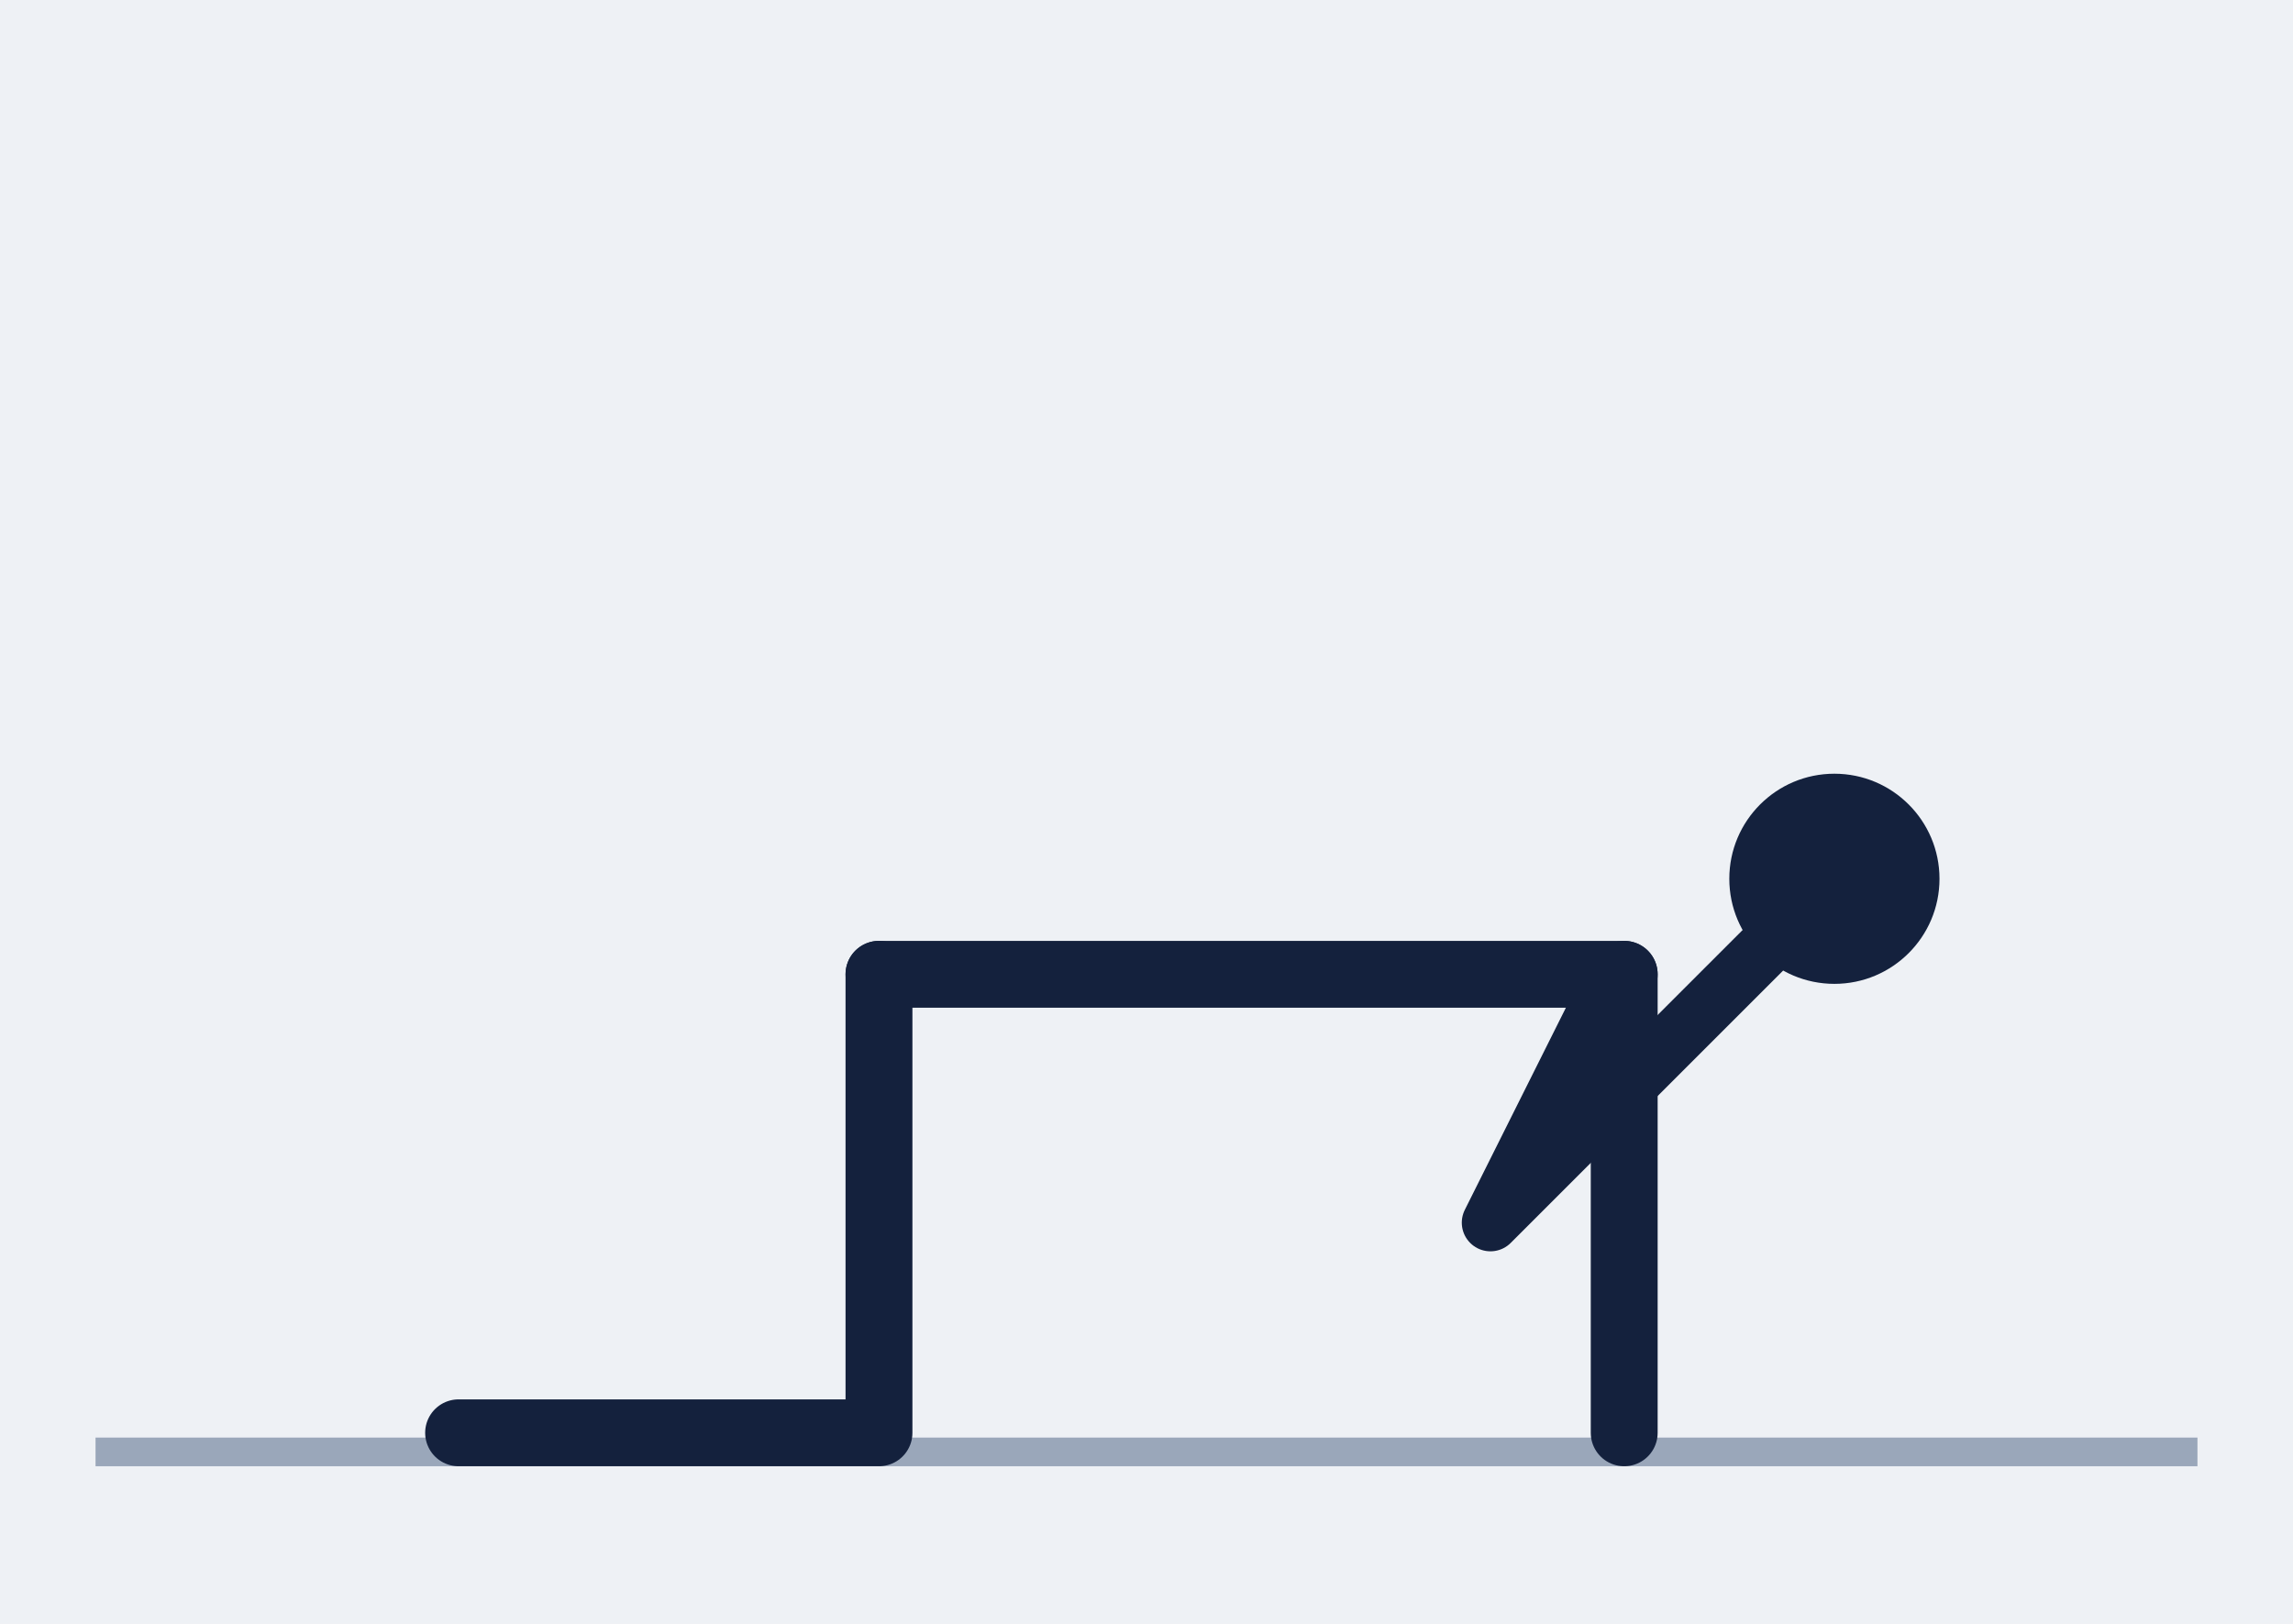
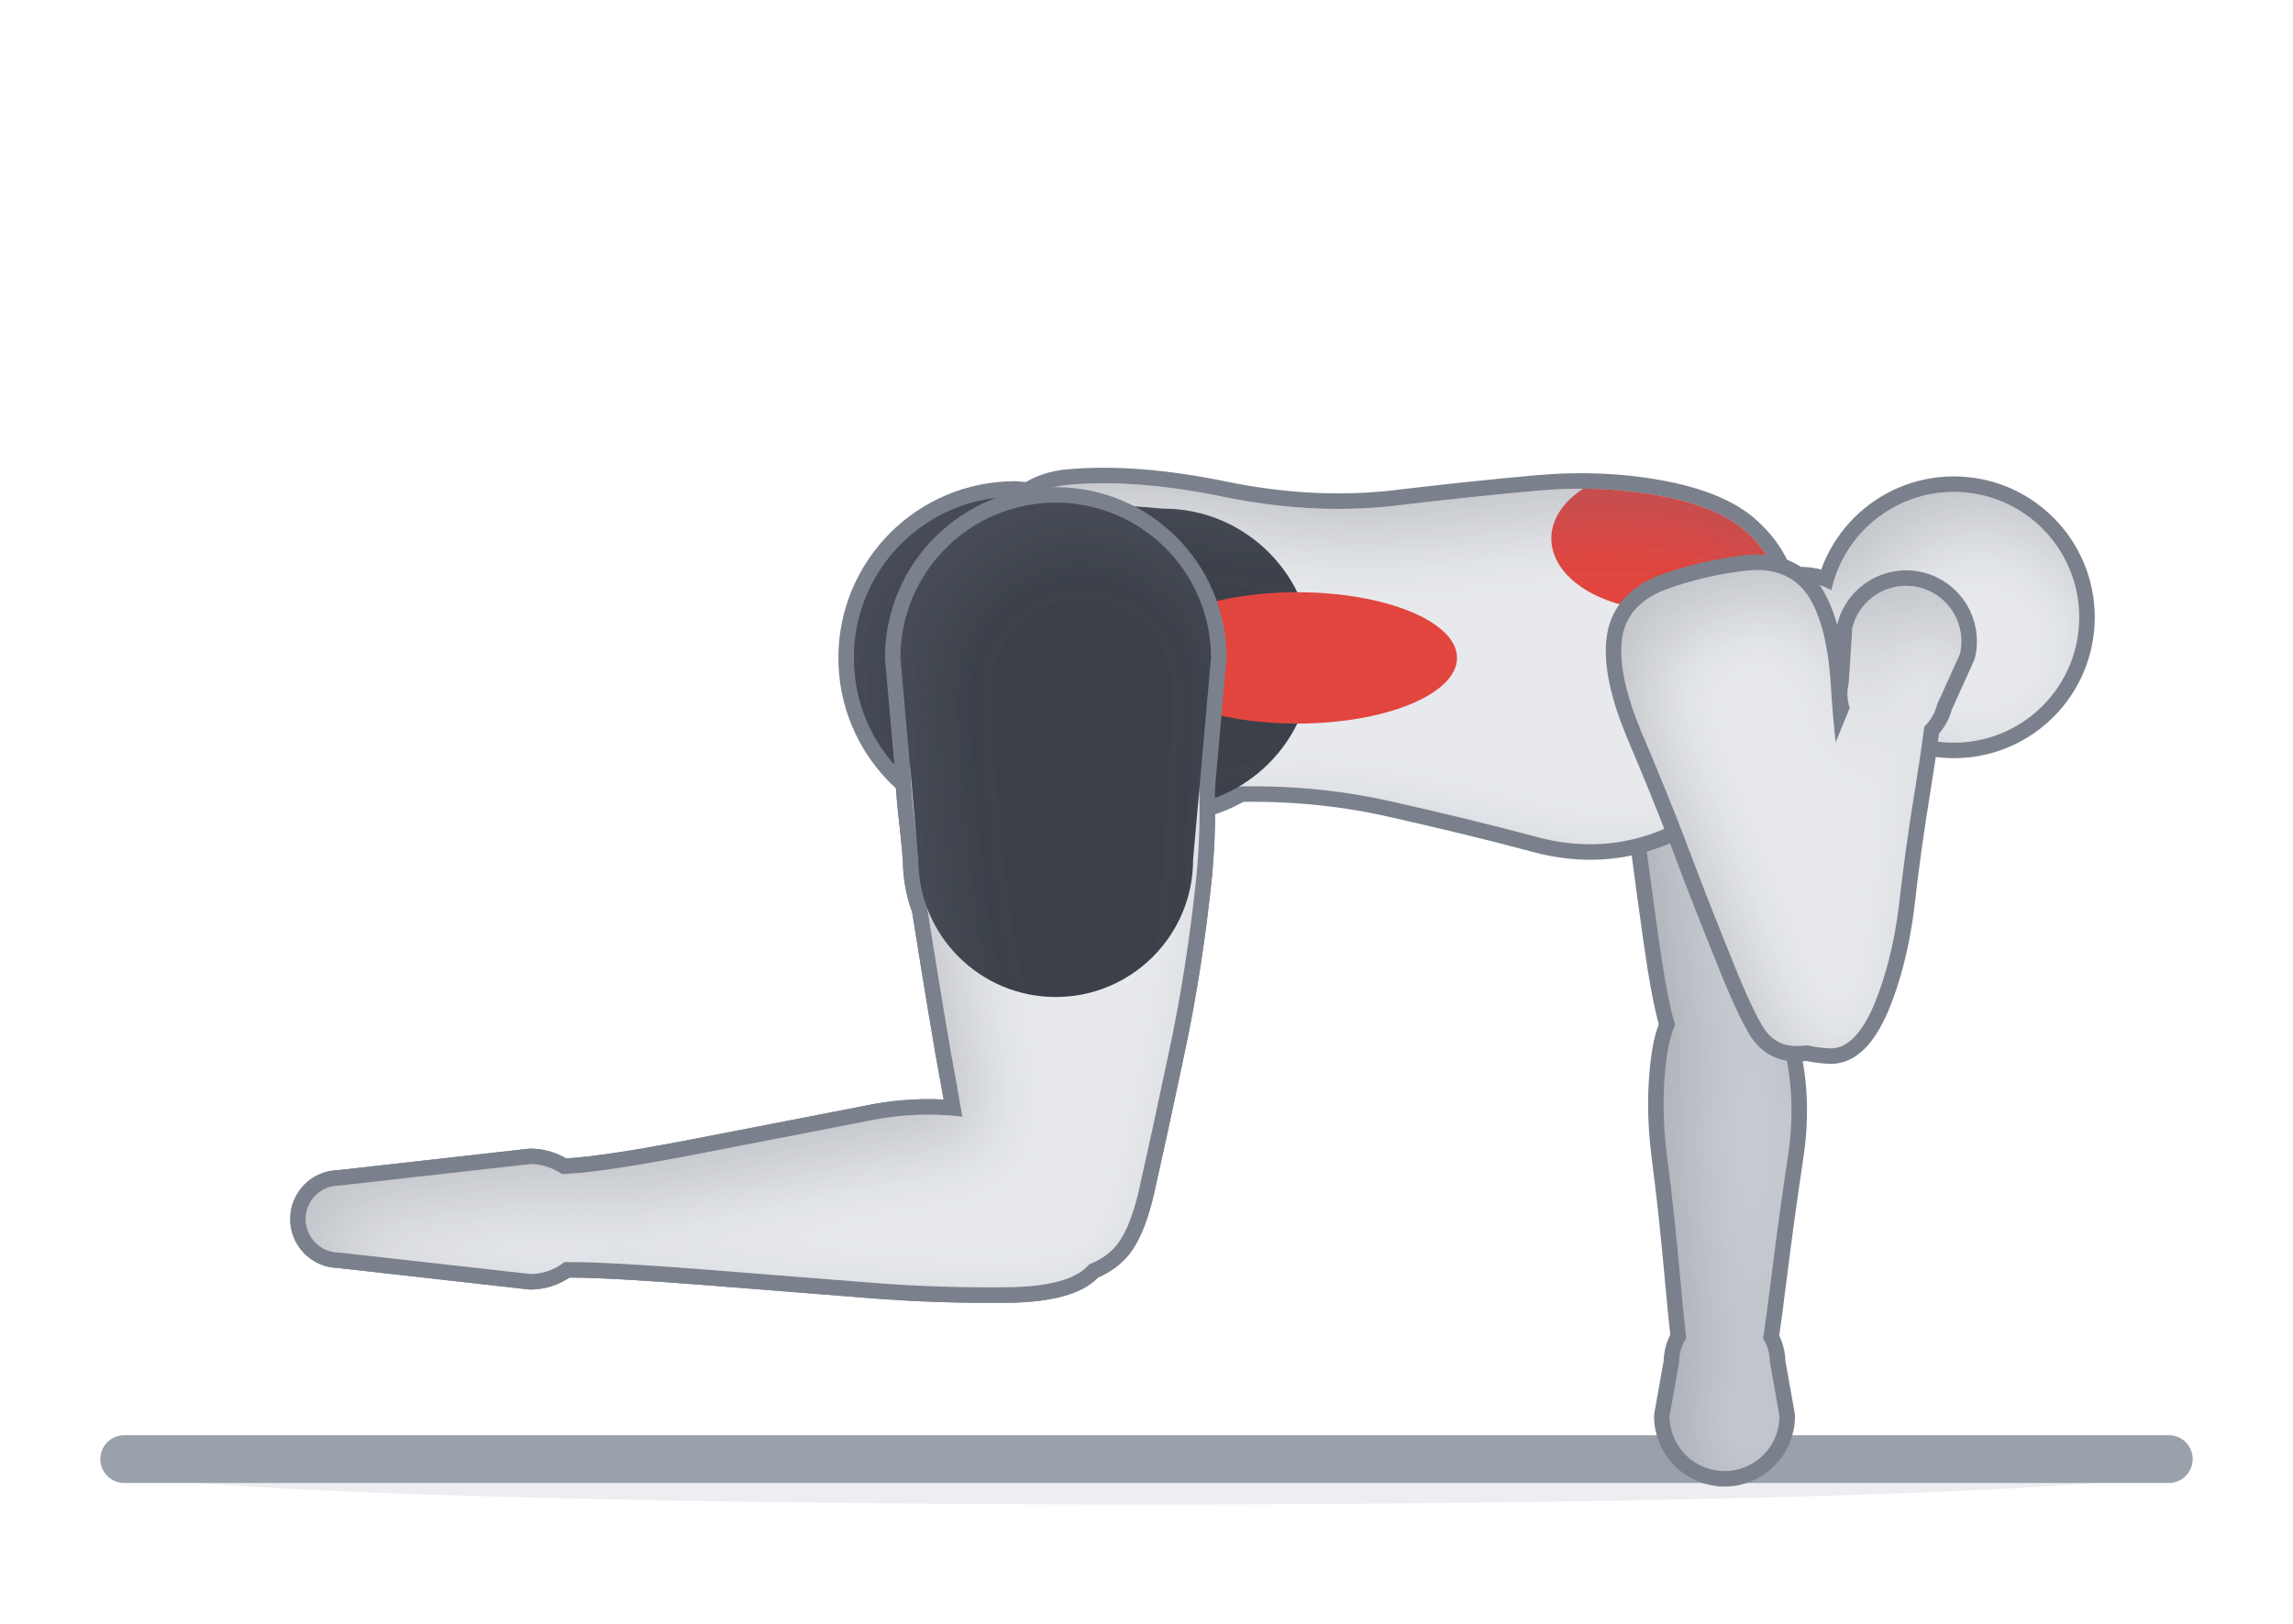
<svg xmlns="http://www.w3.org/2000/svg" viewBox="0 0 240 170">
-   <rect width="240" height="170" fill="#eef1f5" />
-   <line x1="10" y1="152" x2="230" y2="152" stroke="#9aa7ba" stroke-width="3" />
-   <path d="M170,150 L170,102" fill="none" stroke="#14213d" stroke-width="7" stroke-linecap="round" stroke-linejoin="round" />
-   <path d="M92,102 L92,150 L48,150" fill="none" stroke="#14213d" stroke-width="7" stroke-linecap="round" stroke-linejoin="round" />
-   <path d="M170,102 L92,102" fill="none" stroke="#14213d" stroke-width="7" stroke-linecap="round" stroke-linejoin="round" />
-   <circle cx="192" cy="92" r="11" fill="#14213d" />
-   <path d="M168,104 L156,128 L186,98" fill="none" stroke="#14213d" stroke-width="6" stroke-linecap="round" stroke-linejoin="round" />
+   <defs>
+     <filter id="vol" x="-10%" y="-10%" width="120%" height="120%">
+       <feGaussianBlur in="SourceAlpha" stdDeviation="3.2" />
+       <feOffset dx="2.2" dy="2.6" result="o" />
+       <feComposite in="SourceAlpha" in2="o" operator="out" result="edge" />
+       <feFlood flood-color="#5d636e" flood-opacity="0.38" />
+       <feComposite in2="edge" operator="in" result="sh" />
+       <feMerge>
+         <feMergeNode in="SourceGraphic" />
+         <feMergeNode in="sh" />
+       </feMerge>
+     </filter>
+     <clipPath id="c1">
+       <path d="M-5.3,-63.1 Q-4.5,-58.1 1.1,-57.6 Q6.7,-57.1 14.0,-57.3 Q21.3,-57.6 28.0,-56.1 Q34.7,-54.6 40.3,-53.1 Q45.9,-51.6 51.0,-53.8 Q56.0,-56.1 58.2,-58.6 Q60.5,-61.1 61.3,-64.6 Q62.2,-68.1 61.3,-72.1 Q60.5,-76.1 58.2,-78.3 Q56.0,-80.6 51.0,-81.6 Q45.9,-82.6 40.3,-82.1 Q34.7,-81.6 28.0,-80.8 Q21.3,-80.1 14.0,-81.6 Q6.7,-83.1 1.1,-82.6 Q-4.5,-82.1 -5.3,-75.1 Q-6.2,-68.1 -5.3,-63.1 Z" />
+     </clipPath>
+   </defs>
+   <rect width="240" height="170" fill="#ffffff" />
+   <ellipse cx="120.0" cy="154" rx="106.0" ry="3.5" fill="#eceef1" />
+   <line x1="14" y1="154" x2="226" y2="154" stroke="#d3d6db" stroke-width="1" />
+   <g transform="translate(110.50 154.00) scale(1.250)" stroke-linejoin="round" stroke-linecap="round">
+     <rect x="-80.0" y="-3.0" width="175.2" height="4" rx="2" fill="#9aa1ab" />
+     <path d="M3.3,-18.3 Q2.6,-15.6 -3.5,-15.4 Q-9.7,-15.3 -15.8,-15.8 Q-22.0,-16.3 -29.7,-16.9 Q-37.4,-17.5 -40.7,-17.5 Q-44.0,-17.5 -45.3,-18.0 Q-46.6,-18.6 -47.3,-19.8 Q-48.0,-21.1 -47.3,-22.3 Q-46.6,-23.6 -45.3,-24.1 Q-44.0,-24.7 -40.7,-24.9 Q-37.4,-25.1 -29.7,-26.6 Q-22.0,-28.1 -15.8,-29.3 Q-9.7,-30.6 -3.5,-28.8 Q2.6,-27.1 3.3,-24.1 Q4.0,-21.1 3.3,-18.3 Z" fill="#7b818c" stroke="#7b818c" stroke-width="2.6" />
+     <path d="M-44.0,-25.7 L-60.0,-23.9 A2.8,2.8 0 0 0 -60.0,-18.3 L-44.0,-16.5 A4.6,4.6 0 0 0 -44.0,-25.7 Z" fill="#7b818c" stroke="#7b818c" stroke-width="2.6" />
+     <path d="M5.0,-71.6 Q10.0,-70.9 11.2,-64.3 Q12.5,-57.8 11.8,-50.0 Q11.0,-42.2 9.5,-35.2 Q8.0,-28.1 7.2,-24.6 Q6.5,-21.1 5.5,-19.5 Q4.5,-17.8 2.2,-17.1 Q0.0,-16.4 -2.2,-17.1 Q-4.5,-17.8 -5.5,-19.5 Q-6.5,-21.1 -7.0,-24.6 Q-7.5,-28.1 -8.8,-35.2 Q-10.0,-42.2 -11.2,-50.0 Q-12.5,-57.8 -12.2,-64.3 Q-12.0,-70.9 -6.0,-71.6 Q0.0,-72.3 5.0,-71.6 Z" fill="#7b818c" stroke="#7b818c" stroke-width="2.6" />
+     <path d="M-13.0,-68.1 L-11.5,-51.2 A11.5,11.5 0 0 0 11.5,-51.2 L13.0,-68.1 A13.0,13.0 0 0 0 -13.0,-68.1 Z" fill="#7b818c" stroke="#7b818c" stroke-width="2.6" />
+     <path d="M58.1,-39.2 Q60.2,-38.8 61.1,-34.9 Q62.0,-30.9 61.3,-26.3 Q60.6,-21.7 59.9,-16.1 Q59.2,-10.5 58.9,-9.1 Q58.6,-7.7 57.3,-7.3 Q56.0,-6.9 54.7,-7.3 Q53.4,-7.7 53.1,-9.1 Q52.8,-10.5 52.3,-16.1 Q51.8,-21.7 51.2,-26.3 Q50.6,-30.9 51.2,-34.9 Q51.8,-38.8 53.9,-39.2 Q56.0,-39.6 58.1,-39.2 Z" fill="#7b818c" stroke="#7b818c" stroke-width="2.6" />
+     <path d="M52.2,-9.1 L51.4,-4.6 A4.6,4.6 0 0 0 60.6,-4.6 L59.8,-9.1 A3.8,3.8 0 0 0 52.2,-9.1 Z" fill="#7b818c" stroke="#7b818c" stroke-width="2.6" />
+     <path d="M59.5,-74.8 Q63.0,-74.3 64.0,-71.5 Q65.0,-68.7 64.1,-63.8 Q63.2,-58.8 62.9,-54.1 Q62.6,-49.5 61.6,-44.5 Q60.6,-39.6 60.1,-37.6 Q59.6,-35.5 57.8,-35.1 Q56.0,-34.6 54.2,-35.1 Q52.4,-35.5 51.8,-37.6 Q51.2,-39.6 50.5,-44.5 Q49.8,-49.5 49.2,-54.1 Q48.6,-58.8 47.8,-63.8 Q47.0,-68.7 48.0,-71.5 Q49.0,-74.3 52.5,-74.8 Q56.0,-75.2 59.5,-74.8 Z" fill="#7b818c" stroke="#7b818c" stroke-width="2.6" />
+     <g filter="url(#vol)">
+       <path d="M3.3,-18.3 Q2.6,-15.6 -3.5,-15.4 Q-9.7,-15.3 -15.8,-15.8 Q-22.0,-16.3 -29.7,-16.9 Q-37.4,-17.5 -40.7,-17.5 Q-44.0,-17.5 -45.3,-18.0 Q-46.6,-18.6 -47.3,-19.8 Q-48.0,-21.1 -47.3,-22.3 Q-46.6,-23.6 -45.3,-24.1 Q-44.0,-24.7 -40.7,-24.9 Q-37.4,-25.1 -29.7,-26.6 Q-22.0,-28.1 -15.8,-29.3 Q-9.7,-30.6 -3.5,-28.8 Q2.6,-27.1 3.3,-24.1 Q4.0,-21.1 3.3,-18.3 Z" fill="#c9cdd4" />
+       <path d="M-44.0,-25.7 L-60.0,-23.9 A2.8,2.8 0 0 0 -60.0,-18.3 L-44.0,-16.5 A4.6,4.6 0 0 0 -44.0,-25.7 Z" fill="#c9cdd4" />
+       <path d="M5.0,-71.6 Q10.0,-70.9 11.2,-64.3 Q12.5,-57.8 11.8,-50.0 Q11.0,-42.2 9.5,-35.2 Q8.0,-28.1 7.2,-24.6 Q6.5,-21.1 5.5,-19.5 Q4.5,-17.8 2.2,-17.1 Q0.0,-16.4 -2.2,-17.1 Q-4.5,-17.8 -5.5,-19.5 Q-6.5,-21.1 -7.0,-24.6 Q-7.5,-28.1 -8.8,-35.2 Q-10.0,-42.2 -11.2,-50.0 Q-12.5,-57.8 -12.2,-64.3 Q-12.0,-70.9 -6.0,-71.6 Q0.0,-72.3 5.0,-71.6 Z" fill="#c9cdd4" />
+       <path d="M-13.0,-68.1 L-11.5,-51.2 A11.5,11.5 0 0 0 11.5,-51.2 L13.0,-68.1 A13.0,13.0 0 0 0 -13.0,-68.1 Z" fill="#2a2e35" />
+       <path d="M58.1,-39.2 Q60.2,-38.8 61.1,-34.9 Q62.0,-30.9 61.3,-26.3 Q60.6,-21.7 59.9,-16.1 Q59.2,-10.5 58.9,-9.1 Q58.6,-7.7 57.3,-7.3 Q56.0,-6.9 54.7,-7.3 Q53.4,-7.7 53.1,-9.1 Q52.8,-10.5 52.3,-16.1 Q51.8,-21.7 51.2,-26.3 Q50.6,-30.9 51.2,-34.9 Q51.8,-38.8 53.9,-39.2 Q56.0,-39.6 58.1,-39.2 Z" fill="#c9cdd4" />
+       <path d="M52.2,-9.1 L51.4,-4.6 A4.6,4.6 0 0 0 60.6,-4.6 L59.8,-9.1 A3.8,3.8 0 0 0 52.2,-9.1 Z" fill="#c9cdd4" />
+       <path d="M59.5,-74.8 Q63.0,-74.3 64.0,-71.5 Q65.0,-68.7 64.1,-63.8 Q63.2,-58.8 62.9,-54.1 Q62.6,-49.5 61.6,-44.5 Q60.6,-39.6 60.1,-37.6 Q59.6,-35.5 57.8,-35.1 Q56.0,-34.6 54.2,-35.1 Q52.4,-35.5 51.8,-37.6 Q51.2,-39.6 50.5,-44.5 Q49.8,-49.5 49.2,-54.1 Q48.6,-58.8 47.8,-63.8 Q47.0,-68.7 48.0,-71.5 Q49.0,-74.3 52.5,-74.8 Q56.0,-75.2 59.5,-74.8 Z" fill="#c9cdd4" />
+     </g>
+     <path d="M57.1,-62.0 L63.8,-64.2 A5.2,5.2 0 0 0 62.0,-74.4 L54.9,-74.2 A6.2,6.2 0 0 0 57.1,-62.0 Z" fill="#7b818c" stroke="#7b818c" stroke-width="2.6" />
+     <path d="M64.7,-71.5 a10.5,10.5 0 1 0 21.0,0 a10.5,10.5 0 1 0 -21.0,0 Z" fill="#7b818c" stroke="#7b818c" stroke-width="2.6" />
+     <path d="M-5.3,-63.1 Q-4.5,-58.1 1.1,-57.6 Q6.7,-57.1 14.0,-57.3 Q21.3,-57.6 28.0,-56.1 Q34.7,-54.6 40.3,-53.1 Q45.9,-51.6 51.0,-53.8 Q56.0,-56.1 58.2,-58.6 Q60.5,-61.1 61.3,-64.6 Q62.2,-68.1 61.3,-72.1 Q60.5,-76.1 58.2,-78.3 Q56.0,-80.6 51.0,-81.6 Q45.9,-82.6 40.3,-82.1 Q34.7,-81.6 28.0,-80.8 Q21.3,-80.1 14.0,-81.6 Q6.7,-83.1 1.1,-82.6 Q-4.5,-82.1 -5.3,-75.1 Q-6.2,-68.1 -5.3,-63.1 Z" fill="#7b818c" stroke="#7b818c" stroke-width="2.6" />
+     <path d="M-3.4,-54.6 L9.0,-55.6 A12.5,12.5 0 0 0 9.0,-80.6 L-3.4,-81.6 A13.5,13.5 0 0 0 -3.4,-54.6 Z" fill="#7b818c" stroke="#7b818c" stroke-width="2.6" />
+     <g filter="url(#vol)">
+       <path d="M57.1,-62.0 L63.8,-64.2 A5.2,5.2 0 0 0 62.0,-74.4 L54.9,-74.2 A6.2,6.2 0 0 0 57.1,-62.0 Z" fill="#e7e9ed" />
+       <path d="M64.7,-71.5 a10.5,10.5 0 1 0 21.0,0 a10.5,10.5 0 1 0 -21.0,0 Z" fill="#e7e9ed" />
+       <path d="M-5.3,-63.1 Q-4.5,-58.1 1.1,-57.6 Q6.7,-57.1 14.0,-57.3 Q21.3,-57.6 28.0,-56.1 Q34.7,-54.6 40.3,-53.1 Q45.9,-51.6 51.0,-53.8 Q56.0,-56.1 58.2,-58.6 Q60.5,-61.1 61.3,-64.6 Q62.2,-68.1 61.3,-72.1 Q60.5,-76.1 58.2,-78.3 Q56.0,-80.6 51.0,-81.6 Q45.9,-82.6 40.3,-82.1 Q34.7,-81.6 28.0,-80.8 Q21.3,-80.1 14.0,-81.6 Q6.7,-83.1 1.1,-82.6 Q-4.5,-82.1 -5.3,-75.1 Q-6.2,-68.1 -5.3,-63.1 Z" fill="#e7e9ed" />
+       <path d="M-3.4,-54.6 L9.0,-55.6 A12.5,12.5 0 0 0 9.0,-80.6 L-3.4,-81.6 A13.5,13.5 0 0 0 -3.4,-54.6 Z" fill="#3b4049" />
+       <g clip-path="url(#c1)" fill="#e2453d">
+         <ellipse cx="20.2" cy="-68.1" rx="13.4" ry="5.5" transform="rotate(0.0 20.2 -68.1)" />
+         <ellipse cx="51.0" cy="-78.1" rx="9.5" ry="6.0" transform="rotate(0.0 51.0 -78.1)" />
+       </g>
+     </g>
+     <path d="M3.3,-18.3 Q2.6,-15.6 -3.5,-15.4 Q-9.7,-15.3 -15.8,-15.8 Q-22.0,-16.3 -29.7,-16.9 Q-37.4,-17.5 -40.7,-17.5 Q-44.0,-17.5 -45.3,-18.0 Q-46.6,-18.6 -47.3,-19.8 Q-48.0,-21.1 -47.3,-22.3 Q-46.6,-23.6 -45.3,-24.1 Q-44.0,-24.7 -40.7,-24.9 Q-37.4,-25.1 -29.7,-26.6 Q-22.0,-28.1 -15.8,-29.3 Q-9.7,-30.6 -3.5,-28.8 Q2.6,-27.1 3.3,-24.1 Q4.0,-21.1 3.3,-18.3 Z" fill="#7b818c" stroke="#7b818c" stroke-width="2.6" />
+     <path d="M-44.0,-25.7 L-60.0,-23.9 A2.8,2.8 0 0 0 -60.0,-18.3 L-44.0,-16.5 A4.6,4.6 0 0 0 -44.0,-25.7 Z" fill="#7b818c" stroke="#7b818c" stroke-width="2.6" />
+     <path d="M5.0,-71.6 Q10.0,-70.9 11.2,-64.3 Q12.5,-57.8 11.8,-50.0 Q11.0,-42.2 9.5,-35.2 Q8.0,-28.1 7.2,-24.6 Q6.5,-21.1 5.5,-19.5 Q4.5,-17.8 2.2,-17.1 Q0.0,-16.4 -2.2,-17.1 Q-4.5,-17.8 -5.5,-19.5 Q-6.5,-21.1 -7.0,-24.6 Q-7.5,-28.1 -8.8,-35.2 Q-10.0,-42.2 -11.2,-50.0 Q-12.5,-57.8 -12.2,-64.3 Q-12.0,-70.9 -6.0,-71.6 Q0.0,-72.3 5.0,-71.6 Z" fill="#7b818c" stroke="#7b818c" stroke-width="2.6" />
+     <path d="M-13.0,-68.1 L-11.5,-51.2 A11.5,11.5 0 0 0 11.5,-51.2 L13.0,-68.1 A13.0,13.0 0 0 0 -13.0,-68.1 Z" fill="#7b818c" stroke="#7b818c" stroke-width="2.6" />
+     <g filter="url(#vol)">
+       <path d="M3.3,-18.3 Q2.6,-15.6 -3.5,-15.4 Q-9.7,-15.3 -15.8,-15.8 Q-22.0,-16.3 -29.7,-16.9 Q-37.4,-17.5 -40.7,-17.5 Q-44.0,-17.5 -45.3,-18.0 Q-46.6,-18.6 -47.3,-19.8 Q-48.0,-21.1 -47.3,-22.3 Q-46.6,-23.6 -45.3,-24.1 Q-44.0,-24.7 -40.7,-24.9 Q-37.4,-25.1 -29.7,-26.6 Q-22.0,-28.1 -15.8,-29.3 Q-9.7,-30.6 -3.5,-28.8 Q2.6,-27.1 3.3,-24.1 Q4.0,-21.1 3.3,-18.3 Z" fill="#e7e9ed" />
+       <path d="M-44.0,-25.7 L-60.0,-23.9 A2.8,2.8 0 0 0 -60.0,-18.3 L-44.0,-16.5 A4.6,4.6 0 0 0 -44.0,-25.7 Z" fill="#e7e9ed" />
+       <path d="M5.0,-71.6 Q10.0,-70.9 11.2,-64.3 Q12.5,-57.8 11.8,-50.0 Q11.0,-42.2 9.5,-35.2 Q8.0,-28.1 7.2,-24.6 Q6.5,-21.1 5.5,-19.5 Q4.5,-17.8 2.2,-17.1 Q0.0,-16.4 -2.2,-17.1 Q-4.5,-17.8 -5.5,-19.5 Q-6.5,-21.1 -7.0,-24.6 Q-7.5,-28.1 -8.8,-35.2 Q-10.0,-42.2 -11.2,-50.0 Q-12.5,-57.8 -12.2,-64.3 Q-12.0,-70.9 -6.0,-71.6 Q0.0,-72.3 5.0,-71.6 Z" fill="#e7e9ed" />
+       <path d="M-13.0,-68.1 L-11.5,-51.2 A11.5,11.5 0 0 0 11.5,-51.2 L13.0,-68.1 A13.0,13.0 0 0 0 -13.0,-68.1 Z" fill="#3b4049" />
+     </g>
+     <path d="M60.7,-36.4 Q58.8,-37.4 58.9,-41.4 Q59.0,-45.4 60.8,-49.7 Q62.6,-54.0 64.6,-59.3 Q66.7,-64.5 67.3,-65.8 Q67.9,-67.1 69.3,-67.2 Q70.7,-67.3 71.8,-66.6 Q73.0,-65.8 72.9,-64.4 Q72.9,-63.0 72.0,-57.4 Q71.1,-51.9 70.6,-47.3 Q70.0,-42.6 68.5,-39.0 Q66.9,-35.3 64.8,-35.4 Q62.7,-35.5 60.7,-36.4 Z" fill="#7b818c" stroke="#7b818c" stroke-width="2.6" />
+     <path d="M73.8,-64.2 L75.7,-68.4 A4.6,4.6 0 0 0 66.7,-70.6 L66.4,-66.0 A3.8,3.8 0 0 0 73.8,-64.2 Z" fill="#7b818c" stroke="#7b818c" stroke-width="2.6" />
+     <path d="M57.8,-75.4 Q61.3,-75.8 63.0,-73.3 Q64.6,-70.8 64.9,-65.8 Q65.2,-60.8 66.0,-56.2 Q66.8,-51.6 67.0,-46.5 Q67.2,-41.5 67.2,-39.4 Q67.1,-37.3 65.5,-36.4 Q63.9,-35.6 62.0,-35.6 Q60.1,-35.6 59.1,-37.4 Q58.0,-39.3 56.2,-43.9 Q54.3,-48.6 52.7,-52.9 Q51.0,-57.3 49.0,-62.0 Q47.1,-66.6 47.4,-69.5 Q47.7,-72.5 51.0,-73.8 Q54.3,-75.0 57.8,-75.4 Z" fill="#7b818c" stroke="#7b818c" stroke-width="2.6" />
+     <g filter="url(#vol)">
+       <path d="M60.7,-36.4 Q58.8,-37.4 58.9,-41.4 Q59.0,-45.4 60.8,-49.7 Q62.6,-54.0 64.6,-59.3 Q66.7,-64.5 67.3,-65.8 Q67.9,-67.1 69.3,-67.2 Q70.7,-67.3 71.8,-66.6 Q73.0,-65.8 72.9,-64.4 Q72.9,-63.0 72.0,-57.4 Q71.1,-51.9 70.6,-47.3 Q70.0,-42.6 68.5,-39.0 Q66.9,-35.3 64.8,-35.4 Q62.7,-35.5 60.7,-36.4 Z" fill="#e7e9ed" />
+       <path d="M73.8,-64.2 L75.7,-68.4 A4.6,4.6 0 0 0 66.7,-70.6 L66.4,-66.0 A3.8,3.8 0 0 0 73.8,-64.2 Z" fill="#e7e9ed" />
+       <path d="M57.8,-75.4 Q61.3,-75.8 63.0,-73.3 Q64.6,-70.8 64.9,-65.8 Q65.2,-60.8 66.0,-56.2 Q66.8,-51.6 67.0,-46.5 Q67.2,-41.5 67.2,-39.4 Q67.1,-37.3 65.5,-36.4 Q63.9,-35.6 62.0,-35.6 Q60.1,-35.6 59.1,-37.4 Q58.0,-39.3 56.2,-43.9 Q54.3,-48.6 52.7,-52.9 Q51.0,-57.3 49.0,-62.0 Q47.1,-66.6 47.4,-69.5 Q47.7,-72.5 51.0,-73.8 Q54.3,-75.0 57.8,-75.4 Z" fill="#e7e9ed" />
+     </g>
+   </g>
</svg>
